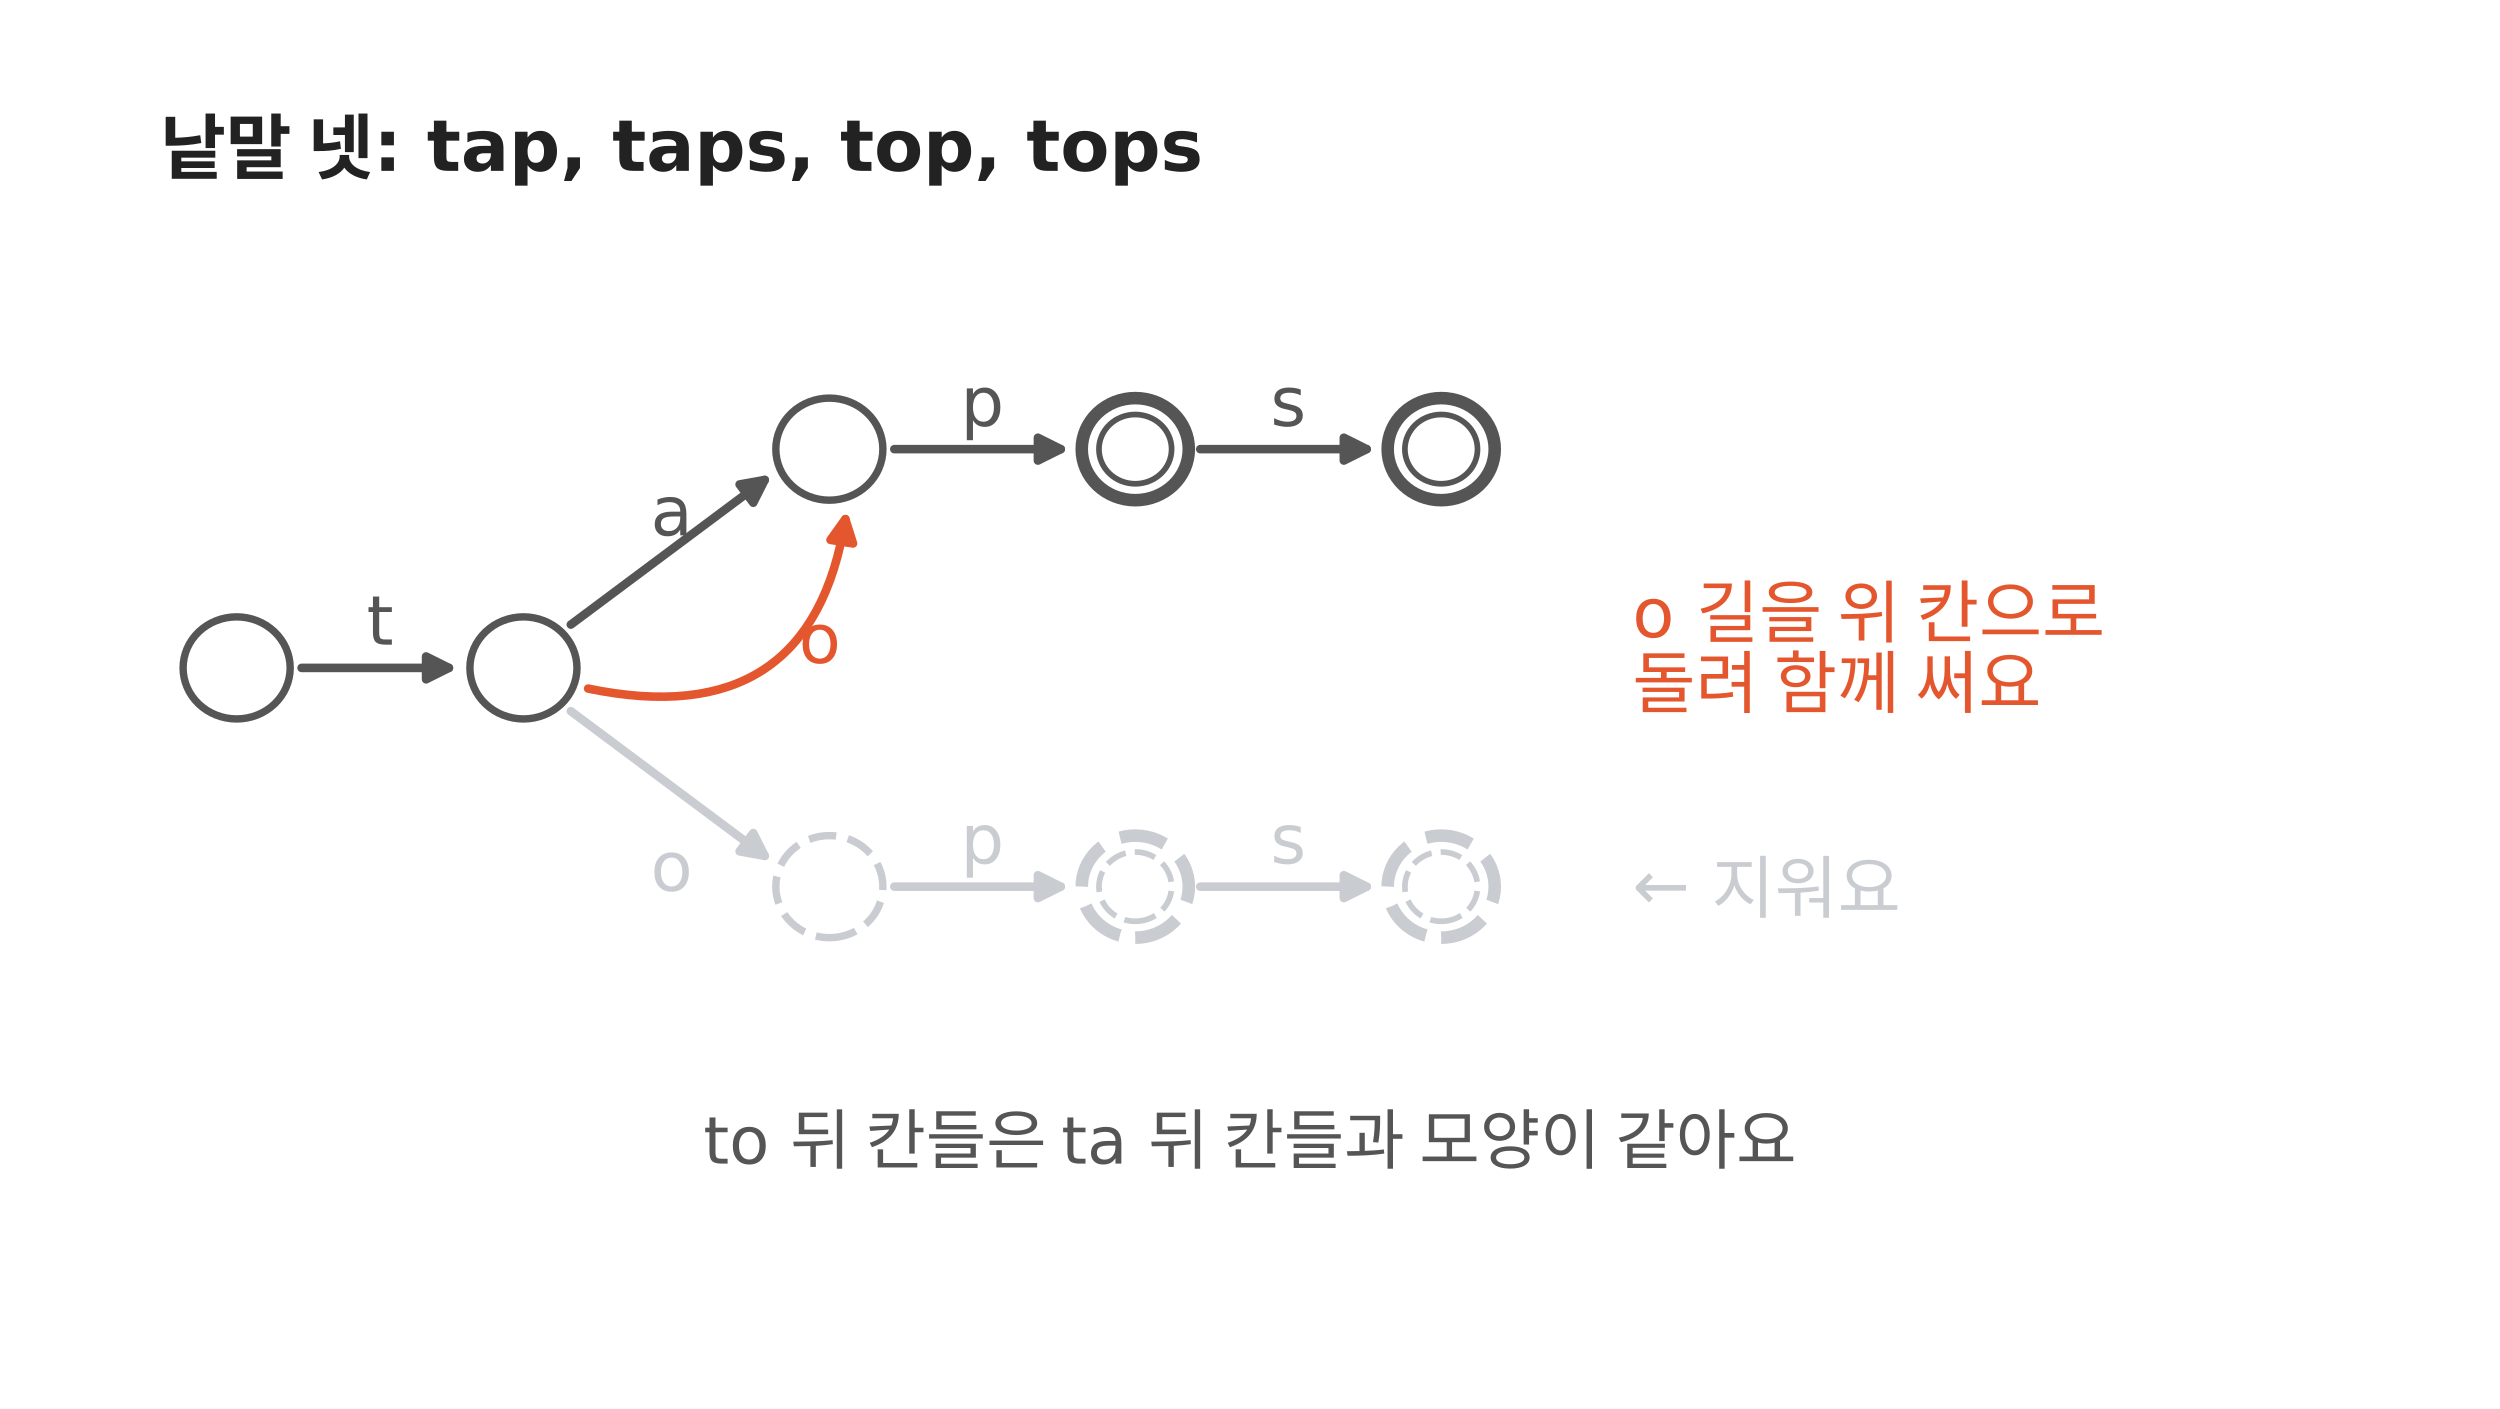
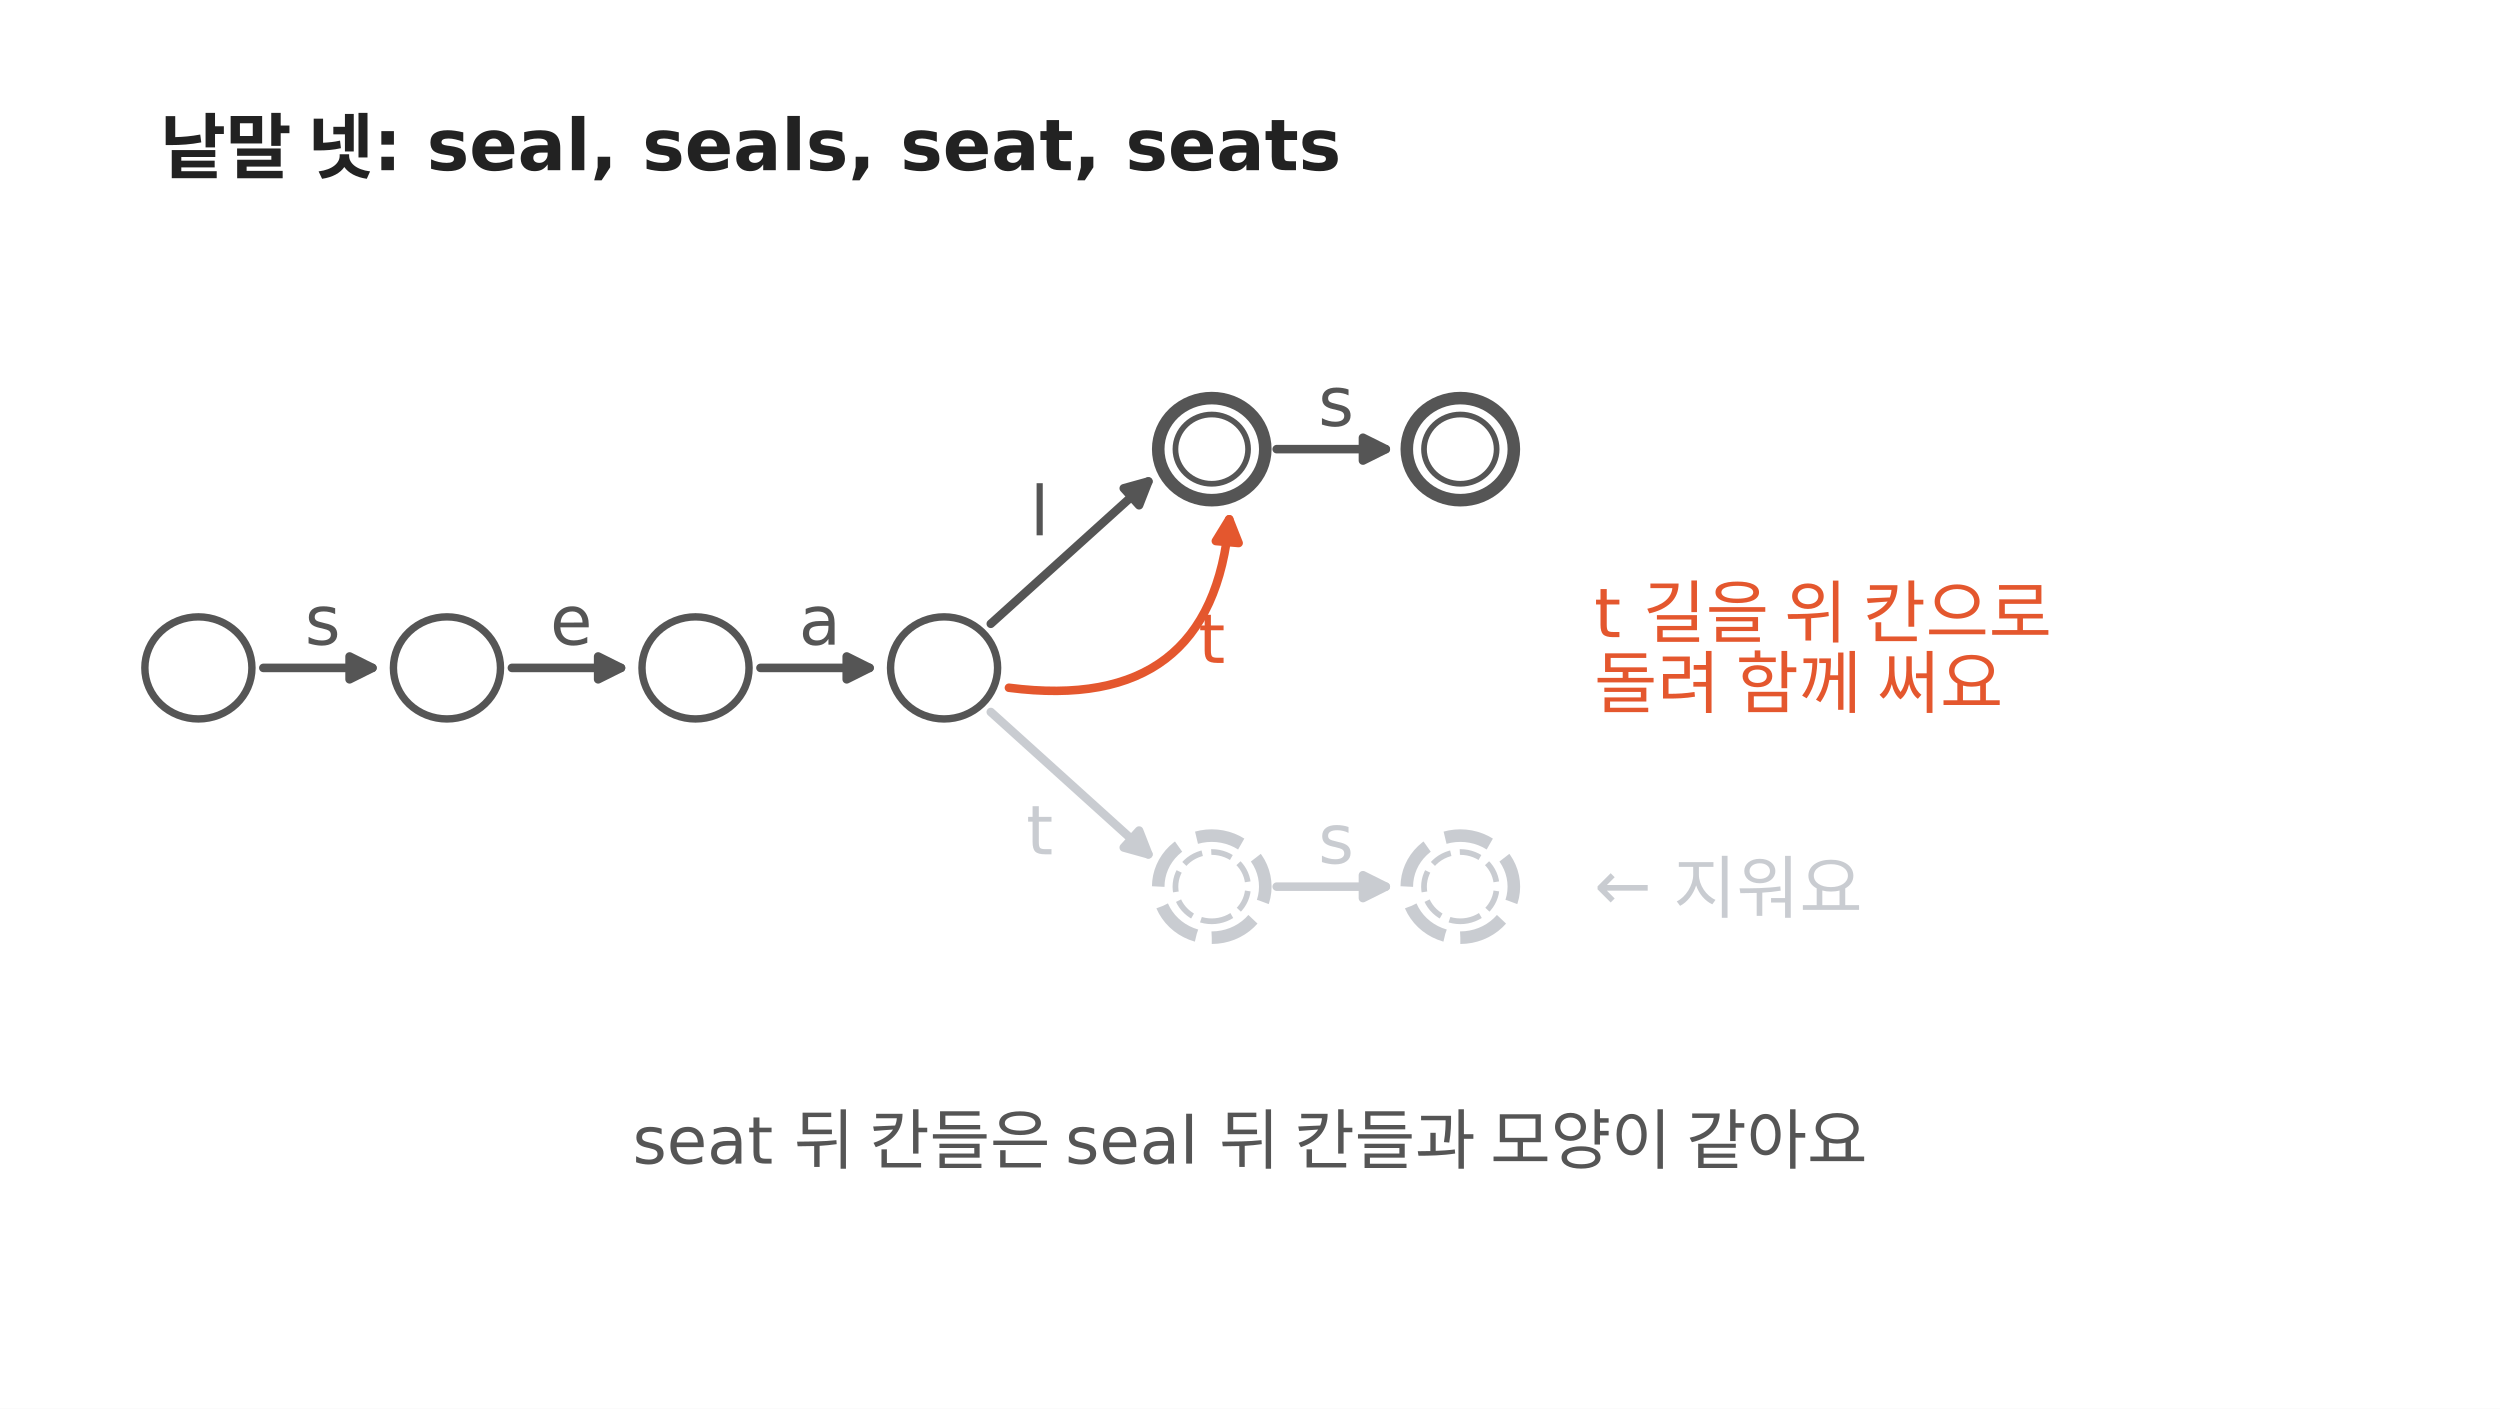
<svg xmlns="http://www.w3.org/2000/svg" width="437.76pt" height="246.672pt" viewBox="0 0 437.76 246.672" version="1.1">
  <defs>
    <style type="text/css">*{stroke-linejoin: round; stroke-linecap: butt}</style>
  </defs>
  <g id="figure_1">
    <g id="patch_1">
      <path d="M 0 246.672  L 437.76 246.672  L 437.76 0  L 0 0  z " style="fill: #ffffff" />
    </g>
    <g id="axes_1">
      <g id="patch_2">
-         <path d="M 41.436 125.89  C 43.922 125.89 46.307 124.948 48.065 123.272  C 49.823 121.596 50.81 119.322 50.81 116.952  C 50.81 114.582 49.823 112.308 48.065 110.632  C 46.307 108.956 43.922 108.014 41.436 108.014  C 38.95 108.014 36.565 108.956 34.807 110.632  C 33.049 112.308 32.062 114.582 32.062 116.952  C 32.062 119.322 33.049 121.596 34.807 123.272  C 36.565 124.948 38.95 125.89 41.436 125.89  z " clip-path="url(#pabedc7c6e9)" style="fill: #ffffff; stroke: #555555; stroke-width: 1.3; stroke-linejoin: miter" />
+         <path d="M 34.74 125.89  C 37.226 125.89 39.611 124.948 41.369 123.272  C 43.127 121.596 44.114 119.322 44.114 116.952  C 44.114 114.582 43.127 112.308 41.369 110.632  C 39.611 108.956 37.226 108.014 34.74 108.014  C 32.254 108.014 29.869 108.956 28.111 110.632  C 26.353 112.308 25.366 114.582 25.366 116.952  C 25.366 119.322 26.353 121.596 28.111 123.272  C 29.869 124.948 32.254 125.89 34.74 125.89  z " clip-path="url(#pcd19a9f7be)" style="fill: #ffffff; stroke: #555555; stroke-width: 1.3; stroke-linejoin: miter" />
      </g>
      <g id="patch_3">
-         <path d="M 91.656 125.89  C 94.142 125.89 96.527 124.948 98.285 123.272  C 100.043 121.596 101.03 119.322 101.03 116.952  C 101.03 114.582 100.043 112.308 98.285 110.632  C 96.527 108.956 94.142 108.014 91.656 108.014  C 89.17 108.014 86.785 108.956 85.027 110.632  C 83.269 112.308 82.282 114.582 82.282 116.952  C 82.282 119.322 83.269 121.596 85.027 123.272  C 86.785 124.948 89.17 125.89 91.656 125.89  z " clip-path="url(#pabedc7c6e9)" style="fill: #ffffff; stroke: #555555; stroke-width: 1.3; stroke-linejoin: miter" />
+         <path d="M 78.264 125.89  C 80.75 125.89 83.135 124.948 84.893 123.272  C 86.651 121.596 87.638 119.322 87.638 116.952  C 87.638 114.582 86.651 112.308 84.893 110.632  C 83.135 108.956 80.75 108.014 78.264 108.014  C 75.778 108.014 73.393 108.956 71.635 110.632  C 69.877 112.308 68.89 114.582 68.89 116.952  C 68.89 119.322 69.877 121.596 71.635 123.272  C 73.393 124.948 75.778 125.89 78.264 125.89  z " clip-path="url(#pcd19a9f7be)" style="fill: #ffffff; stroke: #555555; stroke-width: 1.3; stroke-linejoin: miter" />
      </g>
      <g id="patch_4">
-         <path d="M 145.224 87.586  C 147.71 87.586 150.095 86.644 151.853 84.968  C 153.611 83.292 154.598 81.018 154.598 78.648  C 154.598 76.278 153.611 74.004 151.853 72.328  C 150.095 70.652 147.71 69.71 145.224 69.71  C 142.738 69.71 140.353 70.652 138.595 72.328  C 136.837 74.004 135.85 76.278 135.85 78.648  C 135.85 81.018 136.837 83.292 138.595 84.968  C 140.353 86.644 142.738 87.586 145.224 87.586  z " clip-path="url(#pabedc7c6e9)" style="fill: #ffffff; stroke: #555555; stroke-width: 1.3; stroke-linejoin: miter" />
+         <path d="M 121.788 125.89  C 124.274 125.89 126.659 124.948 128.417 123.272  C 130.175 121.596 131.162 119.322 131.162 116.952  C 131.162 114.582 130.175 112.308 128.417 110.632  C 126.659 108.956 124.274 108.014 121.788 108.014  C 119.302 108.014 116.917 108.956 115.159 110.632  C 113.401 112.308 112.414 114.582 112.414 116.952  C 112.414 119.322 113.401 121.596 115.159 123.272  C 116.917 124.948 119.302 125.89 121.788 125.89  z " clip-path="url(#pcd19a9f7be)" style="fill: #ffffff; stroke: #555555; stroke-width: 1.3; stroke-linejoin: miter" />
      </g>
      <g id="patch_5">
-         <path d="M 145.224 164.194  C 147.71 164.194 150.095 163.252 151.853 161.576  C 153.611 159.9 154.598 157.626 154.598 155.256  C 154.598 152.886 153.611 150.612 151.853 148.936  C 150.095 147.26 147.71 146.318 145.224 146.318  C 142.738 146.318 140.353 147.26 138.595 148.936  C 136.837 150.612 135.85 152.886 135.85 155.256  C 135.85 157.626 136.837 159.9 138.595 161.576  C 140.353 163.252 142.738 164.194 145.224 164.194  z " clip-path="url(#pabedc7c6e9)" style="fill: #ffffff; stroke-dasharray: 4.81,2.08; stroke-dashoffset: 0; stroke: #c9ccd1; stroke-width: 1.3; stroke-linejoin: miter" />
+         <path d="M 165.312 125.89  C 167.798 125.89 170.183 124.948 171.941 123.272  C 173.699 121.596 174.686 119.322 174.686 116.952  C 174.686 114.582 173.699 112.308 171.941 110.632  C 170.183 108.956 167.798 108.014 165.312 108.014  C 162.826 108.014 160.441 108.956 158.683 110.632  C 156.925 112.308 155.938 114.582 155.938 116.952  C 155.938 119.322 156.925 121.596 158.683 123.272  C 160.441 124.948 162.826 125.89 165.312 125.89  z " clip-path="url(#pcd19a9f7be)" style="fill: #ffffff; stroke: #555555; stroke-width: 1.3; stroke-linejoin: miter" />
      </g>
      <g id="patch_6">
-         <path d="M 198.792 87.586  C 201.278 87.586 203.663 86.644 205.421 84.968  C 207.179 83.292 208.166 81.018 208.166 78.648  C 208.166 76.278 207.179 74.004 205.421 72.328  C 203.663 70.652 201.278 69.71 198.792 69.71  C 196.306 69.71 193.921 70.652 192.163 72.328  C 190.405 74.004 189.418 76.278 189.418 78.648  C 189.418 81.018 190.405 83.292 192.163 84.968  C 193.921 86.644 196.306 87.586 198.792 87.586  z " clip-path="url(#pabedc7c6e9)" style="fill: #ffffff; stroke: #555555; stroke-width: 2.2; stroke-linejoin: miter" />
+         <path d="M 212.184 87.586  C 214.67 87.586 217.055 86.644 218.813 84.968  C 220.571 83.292 221.558 81.018 221.558 78.648  C 221.558 76.278 220.571 74.004 218.813 72.328  C 217.055 70.652 214.67 69.71 212.184 69.71  C 209.698 69.71 207.313 70.652 205.555 72.328  C 203.797 74.004 202.81 76.278 202.81 78.648  C 202.81 81.018 203.797 83.292 205.555 84.968  C 207.313 86.644 209.698 87.586 212.184 87.586  z " clip-path="url(#pcd19a9f7be)" style="fill: #ffffff; stroke: #555555; stroke-width: 2.2; stroke-linejoin: miter" />
      </g>
      <g id="patch_7">
-         <path d="M 198.792 84.713  C 200.479 84.713 202.097 84.074 203.29 82.936  C 204.483 81.799 205.153 80.256 205.153 78.648  C 205.153 77.04 204.483 75.497 203.29 74.36  C 202.097 73.222 200.479 72.583 198.792 72.583  C 197.105 72.583 195.487 73.222 194.294 74.36  C 193.101 75.497 192.431 77.04 192.431 78.648  C 192.431 80.256 193.101 81.799 194.294 82.936  C 195.487 84.074 197.105 84.713 198.792 84.713  L 198.792 84.713  z " clip-path="url(#pabedc7c6e9)" style="fill: none; stroke: #555555; stroke-linejoin: miter" />
+         <path d="M 212.184 84.713  C 213.871 84.713 215.489 84.074 216.682 82.936  C 217.875 81.799 218.545 80.256 218.545 78.648  C 218.545 77.04 217.875 75.497 216.682 74.36  C 215.489 73.222 213.871 72.583 212.184 72.583  C 210.497 72.583 208.879 73.222 207.686 74.36  C 206.493 75.497 205.823 77.04 205.823 78.648  C 205.823 80.256 206.493 81.799 207.686 82.936  C 208.879 84.074 210.497 84.713 212.184 84.713  L 212.184 84.713  z " clip-path="url(#pcd19a9f7be)" style="fill: none; stroke: #555555; stroke-linejoin: miter" />
      </g>
      <g id="patch_8">
-         <path d="M 198.792 164.194  C 201.278 164.194 203.663 163.252 205.421 161.576  C 207.179 159.9 208.166 157.626 208.166 155.256  C 208.166 152.886 207.179 150.612 205.421 148.936  C 203.663 147.26 201.278 146.318 198.792 146.318  C 196.306 146.318 193.921 147.26 192.163 148.936  C 190.405 150.612 189.418 152.886 189.418 155.256  C 189.418 157.626 190.405 159.9 192.163 161.576  C 193.921 163.252 196.306 164.194 198.792 164.194  z " clip-path="url(#pabedc7c6e9)" style="fill: #ffffff; stroke-dasharray: 8.14,3.52; stroke-dashoffset: 0; stroke: #c9ccd1; stroke-width: 2.2; stroke-linejoin: miter" />
+         <path d="M 212.184 164.194  C 214.67 164.194 217.055 163.252 218.813 161.576  C 220.571 159.9 221.558 157.626 221.558 155.256  C 221.558 152.886 220.571 150.612 218.813 148.936  C 217.055 147.26 214.67 146.318 212.184 146.318  C 209.698 146.318 207.313 147.26 205.555 148.936  C 203.797 150.612 202.81 152.886 202.81 155.256  C 202.81 157.626 203.797 159.9 205.555 161.576  C 207.313 163.252 209.698 164.194 212.184 164.194  z " clip-path="url(#pcd19a9f7be)" style="fill: #ffffff; stroke-dasharray: 8.14,3.52; stroke-dashoffset: 0; stroke: #c9ccd1; stroke-width: 2.2; stroke-linejoin: miter" />
      </g>
      <g id="patch_9">
-         <path d="M 198.792 161.321  C 200.479 161.321 202.097 160.682 203.29 159.544  C 204.483 158.407 205.153 156.864 205.153 155.256  C 205.153 153.648 204.483 152.105 203.29 150.968  C 202.097 149.83 200.479 149.191 198.792 149.191  C 197.105 149.191 195.487 149.83 194.294 150.968  C 193.101 152.105 192.431 153.648 192.431 155.256  C 192.431 156.864 193.101 158.407 194.294 159.544  C 195.487 160.682 197.105 161.321 198.792 161.321  L 198.792 161.321  z " clip-path="url(#pabedc7c6e9)" style="fill: none; stroke-dasharray: 3.7,1.6; stroke-dashoffset: 0; stroke: #c9ccd1; stroke-linejoin: miter" />
+         <path d="M 212.184 161.321  C 213.871 161.321 215.489 160.682 216.682 159.544  C 217.875 158.407 218.545 156.864 218.545 155.256  C 218.545 153.648 217.875 152.105 216.682 150.968  C 215.489 149.83 213.871 149.191 212.184 149.191  C 210.497 149.191 208.879 149.83 207.686 150.968  C 206.493 152.105 205.823 153.648 205.823 155.256  C 205.823 156.864 206.493 158.407 207.686 159.544  C 208.879 160.682 210.497 161.321 212.184 161.321  L 212.184 161.321  z " clip-path="url(#pcd19a9f7be)" style="fill: none; stroke-dasharray: 3.7,1.6; stroke-dashoffset: 0; stroke: #c9ccd1; stroke-linejoin: miter" />
      </g>
      <g id="patch_10">
-         <path d="M 252.36 87.586  C 254.846 87.586 257.231 86.644 258.989 84.968  C 260.747 83.292 261.734 81.018 261.734 78.648  C 261.734 76.278 260.747 74.004 258.989 72.328  C 257.231 70.652 254.846 69.71 252.36 69.71  C 249.874 69.71 247.489 70.652 245.731 72.328  C 243.973 74.004 242.986 76.278 242.986 78.648  C 242.986 81.018 243.973 83.292 245.731 84.968  C 247.489 86.644 249.874 87.586 252.36 87.586  z " clip-path="url(#pabedc7c6e9)" style="fill: #ffffff; stroke: #555555; stroke-width: 2.2; stroke-linejoin: miter" />
+         <path d="M 255.708 87.586  C 258.194 87.586 260.579 86.644 262.337 84.968  C 264.095 83.292 265.082 81.018 265.082 78.648  C 265.082 76.278 264.095 74.004 262.337 72.328  C 260.579 70.652 258.194 69.71 255.708 69.71  C 253.222 69.71 250.837 70.652 249.079 72.328  C 247.321 74.004 246.334 76.278 246.334 78.648  C 246.334 81.018 247.321 83.292 249.079 84.968  C 250.837 86.644 253.222 87.586 255.708 87.586  z " clip-path="url(#pcd19a9f7be)" style="fill: #ffffff; stroke: #555555; stroke-width: 2.2; stroke-linejoin: miter" />
      </g>
      <g id="patch_11">
-         <path d="M 252.36 84.713  C 254.047 84.713 255.665 84.074 256.858 82.936  C 258.051 81.799 258.721 80.256 258.721 78.648  C 258.721 77.04 258.051 75.497 256.858 74.36  C 255.665 73.222 254.047 72.583 252.36 72.583  C 250.673 72.583 249.055 73.222 247.862 74.36  C 246.669 75.497 245.999 77.04 245.999 78.648  C 245.999 80.256 246.669 81.799 247.862 82.936  C 249.055 84.074 250.673 84.713 252.36 84.713  L 252.36 84.713  z " clip-path="url(#pabedc7c6e9)" style="fill: none; stroke: #555555; stroke-linejoin: miter" />
+         <path d="M 255.708 84.713  C 257.395 84.713 259.013 84.074 260.206 82.936  C 261.399 81.799 262.069 80.256 262.069 78.648  C 262.069 77.04 261.399 75.497 260.206 74.36  C 259.013 73.222 257.395 72.583 255.708 72.583  C 254.021 72.583 252.403 73.222 251.21 74.36  C 250.017 75.497 249.347 77.04 249.347 78.648  C 249.347 80.256 250.017 81.799 251.21 82.936  C 252.403 84.074 254.021 84.713 255.708 84.713  L 255.708 84.713  z " clip-path="url(#pcd19a9f7be)" style="fill: none; stroke: #555555; stroke-linejoin: miter" />
      </g>
      <g id="patch_12">
-         <path d="M 252.36 164.194  C 254.846 164.194 257.231 163.252 258.989 161.576  C 260.747 159.9 261.734 157.626 261.734 155.256  C 261.734 152.886 260.747 150.612 258.989 148.936  C 257.231 147.26 254.846 146.318 252.36 146.318  C 249.874 146.318 247.489 147.26 245.731 148.936  C 243.973 150.612 242.986 152.886 242.986 155.256  C 242.986 157.626 243.973 159.9 245.731 161.576  C 247.489 163.252 249.874 164.194 252.36 164.194  z " clip-path="url(#pabedc7c6e9)" style="fill: #ffffff; stroke-dasharray: 8.14,3.52; stroke-dashoffset: 0; stroke: #c9ccd1; stroke-width: 2.2; stroke-linejoin: miter" />
+         <path d="M 255.708 164.194  C 258.194 164.194 260.579 163.252 262.337 161.576  C 264.095 159.9 265.082 157.626 265.082 155.256  C 265.082 152.886 264.095 150.612 262.337 148.936  C 260.579 147.26 258.194 146.318 255.708 146.318  C 253.222 146.318 250.837 147.26 249.079 148.936  C 247.321 150.612 246.334 152.886 246.334 155.256  C 246.334 157.626 247.321 159.9 249.079 161.576  C 250.837 163.252 253.222 164.194 255.708 164.194  z " clip-path="url(#pcd19a9f7be)" style="fill: #ffffff; stroke-dasharray: 8.14,3.52; stroke-dashoffset: 0; stroke: #c9ccd1; stroke-width: 2.2; stroke-linejoin: miter" />
      </g>
      <g id="patch_13">
-         <path d="M 252.36 161.321  C 254.047 161.321 255.665 160.682 256.858 159.544  C 258.051 158.407 258.721 156.864 258.721 155.256  C 258.721 153.648 258.051 152.105 256.858 150.968  C 255.665 149.83 254.047 149.191 252.36 149.191  C 250.673 149.191 249.055 149.83 247.862 150.968  C 246.669 152.105 245.999 153.648 245.999 155.256  C 245.999 156.864 246.669 158.407 247.862 159.544  C 249.055 160.682 250.673 161.321 252.36 161.321  L 252.36 161.321  z " clip-path="url(#pabedc7c6e9)" style="fill: none; stroke-dasharray: 3.7,1.6; stroke-dashoffset: 0; stroke: #c9ccd1; stroke-linejoin: miter" />
+         <path d="M 255.708 161.321  C 257.395 161.321 259.013 160.682 260.206 159.544  C 261.399 158.407 262.069 156.864 262.069 155.256  C 262.069 153.648 261.399 152.105 260.206 150.968  C 259.013 149.83 257.395 149.191 255.708 149.191  C 254.021 149.191 252.403 149.83 251.21 150.968  C 250.017 152.105 249.347 153.648 249.347 155.256  C 249.347 156.864 250.017 158.407 251.21 159.544  C 252.403 160.682 254.021 161.321 255.708 161.321  L 255.708 161.321  z " clip-path="url(#pcd19a9f7be)" style="fill: none; stroke-dasharray: 3.7,1.6; stroke-dashoffset: 0; stroke: #c9ccd1; stroke-linejoin: miter" />
      </g>
      <g id="patch_14">
-         <path d="M 52.812 116.952  Q 66.548 116.952 78.608 116.952  " clip-path="url(#pabedc7c6e9)" style="fill: none; stroke: #555555; stroke-width: 1.5; stroke-linecap: round" />
-         <path d="M 74.608 114.952  L 78.608 116.952  L 74.608 118.952  z " clip-path="url(#pabedc7c6e9)" style="fill: #555555; stroke: #555555; stroke-width: 1.5; stroke-linecap: round" />
+         <path d="M 46.113 116.952  Q 56.502 116.952 65.214 116.952  " clip-path="url(#pcd19a9f7be)" style="fill: none; stroke: #555555; stroke-width: 1.5; stroke-linecap: round" />
+         <path d="M 61.214 114.952  L 65.214 116.952  L 61.214 118.952  z " clip-path="url(#pcd19a9f7be)" style="fill: #555555; stroke: #555555; stroke-width: 1.5; stroke-linecap: round" />
      </g>
      <g id="patch_15">
-         <path d="M 99.957 109.37  Q 117.605 96.203 133.909 84.038  " clip-path="url(#pabedc7c6e9)" style="fill: none; stroke: #555555; stroke-width: 1.5; stroke-linecap: round" />
-         <path d="M 129.507 84.827  L 133.909 84.038  L 131.899 88.033  z " clip-path="url(#pabedc7c6e9)" style="fill: #555555; stroke: #555555; stroke-width: 1.5; stroke-linecap: round" />
+         <path d="M 89.637 116.952  Q 100.026 116.952 108.738 116.952  " clip-path="url(#pcd19a9f7be)" style="fill: none; stroke: #555555; stroke-width: 1.5; stroke-linecap: round" />
+         <path d="M 104.738 114.952  L 108.738 116.952  L 104.738 118.952  z " clip-path="url(#pcd19a9f7be)" style="fill: #555555; stroke: #555555; stroke-width: 1.5; stroke-linecap: round" />
      </g>
      <g id="patch_16">
-         <path d="M 156.6 78.648  Q 172.009 78.648 185.742 78.648  " clip-path="url(#pabedc7c6e9)" style="fill: none; stroke: #555555; stroke-width: 1.5; stroke-linecap: round" />
-         <path d="M 181.742 76.648  L 185.742 78.648  L 181.742 80.648  z " clip-path="url(#pabedc7c6e9)" style="fill: #555555; stroke: #555555; stroke-width: 1.5; stroke-linecap: round" />
+         <path d="M 133.161 116.952  Q 143.55 116.952 152.262 116.952  " clip-path="url(#pcd19a9f7be)" style="fill: none; stroke: #555555; stroke-width: 1.5; stroke-linecap: round" />
+         <path d="M 148.262 114.952  L 152.262 116.952  L 148.262 118.952  z " clip-path="url(#pcd19a9f7be)" style="fill: #555555; stroke: #555555; stroke-width: 1.5; stroke-linecap: round" />
      </g>
      <g id="patch_17">
-         <path d="M 210.168 78.648  Q 225.577 78.648 239.31 78.648  " clip-path="url(#pabedc7c6e9)" style="fill: none; stroke: #555555; stroke-width: 1.5; stroke-linecap: round" />
-         <path d="M 235.31 76.648  L 239.31 78.648  L 235.31 80.648  z " clip-path="url(#pabedc7c6e9)" style="fill: #555555; stroke: #555555; stroke-width: 1.5; stroke-linecap: round" />
+         <path d="M 173.493 109.227  Q 187.911 96.204 201.085 84.305  " clip-path="url(#pcd19a9f7be)" style="fill: none; stroke: #555555; stroke-width: 1.5; stroke-linecap: round" />
+         <path d="M 196.776 85.502  L 201.085 84.305  L 199.457 88.47  z " clip-path="url(#pcd19a9f7be)" style="fill: #555555; stroke: #555555; stroke-width: 1.5; stroke-linecap: round" />
      </g>
      <g id="patch_18">
-         <path d="M 99.957 124.534  Q 117.605 137.701 133.909 149.866  " clip-path="url(#pabedc7c6e9)" style="fill: none; stroke: #c9ccd1; stroke-width: 1.5; stroke-linecap: round" />
-         <path d="M 131.899 145.871  L 133.909 149.866  L 129.507 149.077  z " clip-path="url(#pabedc7c6e9)" style="fill: #c9ccd1; stroke: #c9ccd1; stroke-width: 1.5; stroke-linecap: round" />
+         <path d="M 223.557 78.648  Q 233.946 78.648 242.658 78.648  " clip-path="url(#pcd19a9f7be)" style="fill: none; stroke: #555555; stroke-width: 1.5; stroke-linecap: round" />
+         <path d="M 238.658 76.648  L 242.658 78.648  L 238.658 80.648  z " clip-path="url(#pcd19a9f7be)" style="fill: #555555; stroke: #555555; stroke-width: 1.5; stroke-linecap: round" />
      </g>
      <g id="patch_19">
-         <path d="M 156.6 155.256  Q 172.009 155.256 185.742 155.256  " clip-path="url(#pabedc7c6e9)" style="fill: none; stroke: #c9ccd1; stroke-width: 1.5; stroke-linecap: round" />
-         <path d="M 181.742 153.256  L 185.742 155.256  L 181.742 157.256  z " clip-path="url(#pabedc7c6e9)" style="fill: #c9ccd1; stroke: #c9ccd1; stroke-width: 1.5; stroke-linecap: round" />
+         <path d="M 173.493 124.677  Q 187.911 137.7 201.085 149.599  " clip-path="url(#pcd19a9f7be)" style="fill: none; stroke: #c9ccd1; stroke-width: 1.5; stroke-linecap: round" />
+         <path d="M 199.457 145.434  L 201.085 149.599  L 196.776 148.402  z " clip-path="url(#pcd19a9f7be)" style="fill: #c9ccd1; stroke: #c9ccd1; stroke-width: 1.5; stroke-linecap: round" />
      </g>
      <g id="patch_20">
-         <path d="M 210.168 155.256  Q 225.577 155.256 239.31 155.256  " clip-path="url(#pabedc7c6e9)" style="fill: none; stroke: #c9ccd1; stroke-width: 1.5; stroke-linecap: round" />
-         <path d="M 235.31 153.256  L 239.31 155.256  L 235.31 157.256  z " clip-path="url(#pabedc7c6e9)" style="fill: #c9ccd1; stroke: #c9ccd1; stroke-width: 1.5; stroke-linecap: round" />
+         <path d="M 223.557 155.256  Q 233.946 155.256 242.658 155.256  " clip-path="url(#pcd19a9f7be)" style="fill: none; stroke: #c9ccd1; stroke-width: 1.5; stroke-linecap: round" />
+         <path d="M 238.658 153.256  L 242.658 155.256  L 238.658 157.256  z " clip-path="url(#pcd19a9f7be)" style="fill: #c9ccd1; stroke: #c9ccd1; stroke-width: 1.5; stroke-linecap: round" />
      </g>
      <g id="patch_21">
-         <path d="M 102.985 120.573  Q 142.053 128.649 148.022 90.899  " clip-path="url(#pabedc7c6e9)" style="fill: none; stroke: #e4572e; stroke-width: 1.5; stroke-linecap: round" />
-         <path d="M 145.422 94.537  L 148.022 90.899  L 149.373 95.162  z " clip-path="url(#pabedc7c6e9)" style="fill: #e4572e; stroke: #e4572e; stroke-width: 1.5; stroke-linecap: round" />
+         <path d="M 176.669 120.428  Q 212.277 125.03 215.241 90.928  " clip-path="url(#pcd19a9f7be)" style="fill: none; stroke: #e4572e; stroke-width: 1.5; stroke-linecap: round" />
+         <path d="M 212.902 94.74  L 215.241 90.928  L 216.887 95.086  z " clip-path="url(#pcd19a9f7be)" style="fill: #e4572e; stroke: #e4572e; stroke-width: 1.5; stroke-linecap: round" />
      </g>
      <g id="text_1">
-         <text style="fill: #222222; font: 700 12.5px 'Apple SD Gothic Neo', 'Noto Sans KR', 'Malgun Gothic', 'DejaVu Sans', 'Bitstream Vera Sans', 'Computer Modern Sans Serif', 'Lucida Grande', 'Verdana', 'Geneva', 'Lucid', 'Arial', 'Helvetica', 'Avant Garde', sans-serif; text-anchor: start" x="28.044" y="30.343" transform="rotate(-0 28.044 30.34328)">낱말 넷: tap, taps, top, tops</text>
+         <text style="fill: #222222; font: 700 12.5px 'Apple SD Gothic Neo', 'Noto Sans KR', 'Malgun Gothic', 'DejaVu Sans', 'Bitstream Vera Sans', 'Computer Modern Sans Serif', 'Lucida Grande', 'Verdana', 'Geneva', 'Lucid', 'Arial', 'Helvetica', 'Avant Garde', sans-serif; text-anchor: start" x="28.044" y="30.231" transform="rotate(-0 28.044 30.23098)">낱말 넷: seal, seals, seat, seats</text>
      </g>
      <g id="text_2">
-         <text style="fill: #555555; font: 12px 'Apple SD Gothic Neo', 'Noto Sans KR', 'Malgun Gothic', 'DejaVu Sans', 'Bitstream Vera Sans', 'Computer Modern Sans Serif', 'Lucida Grande', 'Verdana', 'Geneva', 'Lucid', 'Arial', 'Helvetica', 'Avant Garde', sans-serif; text-anchor: middle" x="66.546" y="112.884" transform="rotate(-0 66.546 112.8842)">t</text>
+         <text style="fill: #555555; font: 12px 'Apple SD Gothic Neo', 'Noto Sans KR', 'Malgun Gothic', 'DejaVu Sans', 'Bitstream Vera Sans', 'Computer Modern Sans Serif', 'Lucida Grande', 'Verdana', 'Geneva', 'Lucid', 'Arial', 'Helvetica', 'Avant Garde', sans-serif; text-anchor: middle" x="56.502" y="112.884" transform="rotate(-0 56.502 112.8842)">s</text>
      </g>
      <g id="text_3">
-         <text style="fill: #555555; font: 12px 'Apple SD Gothic Neo', 'Noto Sans KR', 'Malgun Gothic', 'DejaVu Sans', 'Bitstream Vera Sans', 'Computer Modern Sans Serif', 'Lucida Grande', 'Verdana', 'Geneva', 'Lucid', 'Arial', 'Helvetica', 'Avant Garde', sans-serif; text-anchor: middle" x="117.603" y="93.732" transform="rotate(-0 117.603 93.73219)">a</text>
+         <text style="fill: #555555; font: 12px 'Apple SD Gothic Neo', 'Noto Sans KR', 'Malgun Gothic', 'DejaVu Sans', 'Bitstream Vera Sans', 'Computer Modern Sans Serif', 'Lucida Grande', 'Verdana', 'Geneva', 'Lucid', 'Arial', 'Helvetica', 'Avant Garde', sans-serif; text-anchor: middle" x="100.026" y="112.884" transform="rotate(-0 100.026 112.8842)">e</text>
      </g>
      <g id="text_4">
-         <text style="fill: #555555; font: 12px 'Apple SD Gothic Neo', 'Noto Sans KR', 'Malgun Gothic', 'DejaVu Sans', 'Bitstream Vera Sans', 'Computer Modern Sans Serif', 'Lucida Grande', 'Verdana', 'Geneva', 'Lucid', 'Arial', 'Helvetica', 'Avant Garde', sans-serif; text-anchor: middle" x="172.008" y="74.58" transform="rotate(-0 172.008 74.58019)">p</text>
+         <text style="fill: #555555; font: 12px 'Apple SD Gothic Neo', 'Noto Sans KR', 'Malgun Gothic', 'DejaVu Sans', 'Bitstream Vera Sans', 'Computer Modern Sans Serif', 'Lucida Grande', 'Verdana', 'Geneva', 'Lucid', 'Arial', 'Helvetica', 'Avant Garde', sans-serif; text-anchor: middle" x="143.55" y="112.884" transform="rotate(-0 143.55 112.8842)">a</text>
      </g>
      <g id="text_5">
-         <text style="fill: #555555; font: 12px 'Apple SD Gothic Neo', 'Noto Sans KR', 'Malgun Gothic', 'DejaVu Sans', 'Bitstream Vera Sans', 'Computer Modern Sans Serif', 'Lucida Grande', 'Verdana', 'Geneva', 'Lucid', 'Arial', 'Helvetica', 'Avant Garde', sans-serif; text-anchor: middle" x="225.576" y="74.58" transform="rotate(-0 225.576 74.58019)">s</text>
+         <text style="fill: #555555; font: 12px 'Apple SD Gothic Neo', 'Noto Sans KR', 'Malgun Gothic', 'DejaVu Sans', 'Bitstream Vera Sans', 'Computer Modern Sans Serif', 'Lucida Grande', 'Verdana', 'Geneva', 'Lucid', 'Arial', 'Helvetica', 'Avant Garde', sans-serif; text-anchor: middle" x="182.052" y="93.732" transform="rotate(-0 182.052 93.73219)">l</text>
      </g>
      <g id="text_6">
-         <text style="fill: #c9ccd1; font: 12px 'Apple SD Gothic Neo', 'Noto Sans KR', 'Malgun Gothic', 'DejaVu Sans', 'Bitstream Vera Sans', 'Computer Modern Sans Serif', 'Lucida Grande', 'Verdana', 'Geneva', 'Lucid', 'Arial', 'Helvetica', 'Avant Garde', sans-serif; text-anchor: middle" x="117.603" y="155.976" transform="rotate(-0 117.603 155.9762)">o</text>
+         <text style="fill: #555555; font: 12px 'Apple SD Gothic Neo', 'Noto Sans KR', 'Malgun Gothic', 'DejaVu Sans', 'Bitstream Vera Sans', 'Computer Modern Sans Serif', 'Lucida Grande', 'Verdana', 'Geneva', 'Lucid', 'Arial', 'Helvetica', 'Avant Garde', sans-serif; text-anchor: middle" x="233.946" y="74.58" transform="rotate(-0 233.946 74.58019)">s</text>
      </g>
      <g id="text_7">
-         <text style="fill: #c9ccd1; font: 12px 'Apple SD Gothic Neo', 'Noto Sans KR', 'Malgun Gothic', 'DejaVu Sans', 'Bitstream Vera Sans', 'Computer Modern Sans Serif', 'Lucida Grande', 'Verdana', 'Geneva', 'Lucid', 'Arial', 'Helvetica', 'Avant Garde', sans-serif; text-anchor: middle" x="172.008" y="151.188" transform="rotate(-0 172.008 151.1882)">p</text>
+         <text style="fill: #c9ccd1; font: 12px 'Apple SD Gothic Neo', 'Noto Sans KR', 'Malgun Gothic', 'DejaVu Sans', 'Bitstream Vera Sans', 'Computer Modern Sans Serif', 'Lucida Grande', 'Verdana', 'Geneva', 'Lucid', 'Arial', 'Helvetica', 'Avant Garde', sans-serif; text-anchor: middle" x="182.052" y="149.592" transform="rotate(-0 182.052 149.5922)">t</text>
      </g>
      <g id="text_8">
-         <text style="fill: #c9ccd1; font: 12px 'Apple SD Gothic Neo', 'Noto Sans KR', 'Malgun Gothic', 'DejaVu Sans', 'Bitstream Vera Sans', 'Computer Modern Sans Serif', 'Lucida Grande', 'Verdana', 'Geneva', 'Lucid', 'Arial', 'Helvetica', 'Avant Garde', sans-serif; text-anchor: middle" x="225.576" y="151.188" transform="rotate(-0 225.576 151.1882)">s</text>
+         <text style="fill: #c9ccd1; font: 12px 'Apple SD Gothic Neo', 'Noto Sans KR', 'Malgun Gothic', 'DejaVu Sans', 'Bitstream Vera Sans', 'Computer Modern Sans Serif', 'Lucida Grande', 'Verdana', 'Geneva', 'Lucid', 'Arial', 'Helvetica', 'Avant Garde', sans-serif; text-anchor: middle" x="233.946" y="151.188" transform="rotate(-0 233.946 151.1882)">s</text>
      </g>
      <g id="text_9">
-         <text style="fill: #e4572e; font: 12px 'Apple SD Gothic Neo', 'Noto Sans KR', 'Malgun Gothic', 'DejaVu Sans', 'Bitstream Vera Sans', 'Computer Modern Sans Serif', 'Lucida Grande', 'Verdana', 'Geneva', 'Lucid', 'Arial', 'Helvetica', 'Avant Garde', sans-serif; text-anchor: middle" x="143.55" y="116.076" transform="rotate(-0 143.55 116.0762)">o</text>
+         <text style="fill: #e4572e; font: 12px 'Apple SD Gothic Neo', 'Noto Sans KR', 'Malgun Gothic', 'DejaVu Sans', 'Bitstream Vera Sans', 'Computer Modern Sans Serif', 'Lucida Grande', 'Verdana', 'Geneva', 'Lucid', 'Arial', 'Helvetica', 'Avant Garde', sans-serif; text-anchor: middle" x="212.184" y="116.076" transform="rotate(-0 212.184 116.0762)">t</text>
      </g>
      <g id="text_10">
-         <text style="fill: #c9ccd1; font: 12px 'Apple SD Gothic Neo', 'Noto Sans KR', 'Malgun Gothic', 'DejaVu Sans', 'Bitstream Vera Sans', 'Computer Modern Sans Serif', 'Lucida Grande', 'Verdana', 'Geneva', 'Lucid', 'Arial', 'Helvetica', 'Avant Garde', sans-serif; text-anchor: start" x="285.84" y="159.229" transform="rotate(-0 285.84 159.2291)">← 지워요</text>
+         <text style="fill: #c9ccd1; font: 12px 'Apple SD Gothic Neo', 'Noto Sans KR', 'Malgun Gothic', 'DejaVu Sans', 'Bitstream Vera Sans', 'Computer Modern Sans Serif', 'Lucida Grande', 'Verdana', 'Geneva', 'Lucid', 'Arial', 'Helvetica', 'Avant Garde', sans-serif; text-anchor: start" x="279.144" y="159.229" transform="rotate(-0 279.144 159.2291)">← 지워요</text>
      </g>
      <g id="text_11">
-         <text style="fill: #e4572e; font: 12px 'Apple SD Gothic Neo', 'Noto Sans KR', 'Malgun Gothic', 'DejaVu Sans', 'Bitstream Vera Sans', 'Computer Modern Sans Serif', 'Lucida Grande', 'Verdana', 'Geneva', 'Lucid', 'Arial', 'Helvetica', 'Avant Garde', sans-serif" transform="translate(285.84 111.567)">o 길을 위 칸으로</text>
-         <text style="fill: #e4572e; font: 12px 'Apple SD Gothic Neo', 'Noto Sans KR', 'Malgun Gothic', 'DejaVu Sans', 'Bitstream Vera Sans', 'Computer Modern Sans Serif', 'Lucida Grande', 'Verdana', 'Geneva', 'Lucid', 'Arial', 'Helvetica', 'Avant Garde', sans-serif" transform="translate(285.84 123.8992)">돌려 함께 써요</text>
+         <text style="fill: #e4572e; font: 12px 'Apple SD Gothic Neo', 'Noto Sans KR', 'Malgun Gothic', 'DejaVu Sans', 'Bitstream Vera Sans', 'Computer Modern Sans Serif', 'Lucida Grande', 'Verdana', 'Geneva', 'Lucid', 'Arial', 'Helvetica', 'Avant Garde', sans-serif" transform="translate(279.144 111.567)">t 길을 위 칸으로</text>
+         <text style="fill: #e4572e; font: 12px 'Apple SD Gothic Neo', 'Noto Sans KR', 'Malgun Gothic', 'DejaVu Sans', 'Bitstream Vera Sans', 'Computer Modern Sans Serif', 'Lucida Grande', 'Verdana', 'Geneva', 'Lucid', 'Arial', 'Helvetica', 'Avant Garde', sans-serif" transform="translate(279.144 123.8992)">돌려 함께 써요</text>
      </g>
      <g id="text_12">
-         <text style="fill: #555555; font: 11.5px 'Apple SD Gothic Neo', 'Noto Sans KR', 'Malgun Gothic', 'DejaVu Sans', 'Bitstream Vera Sans', 'Computer Modern Sans Serif', 'Lucida Grande', 'Verdana', 'Geneva', 'Lucid', 'Arial', 'Helvetica', 'Avant Garde', sans-serif; text-anchor: middle" x="218.88" y="203.752" transform="rotate(-0 218.88 203.7516)">to 뒤 칸들은 ta 뒤 칸들과 모양이 같아요</text>
+         <text style="fill: #555555; font: 11.5px 'Apple SD Gothic Neo', 'Noto Sans KR', 'Malgun Gothic', 'DejaVu Sans', 'Bitstream Vera Sans', 'Computer Modern Sans Serif', 'Lucida Grande', 'Verdana', 'Geneva', 'Lucid', 'Arial', 'Helvetica', 'Avant Garde', sans-serif; text-anchor: middle" x="218.88" y="203.752" transform="rotate(-0 218.88 203.7516)">seat 뒤 칸들은 seal 뒤 칸들과 모양이 같아요</text>
      </g>
    </g>
  </g>
  <defs>
-     <clipPath id="pabedc7c6e9">
+     <clipPath id="pcd19a9f7be">
      <rect x="18" y="18" width="401.76" height="210.672" />
    </clipPath>
  </defs>
</svg>
